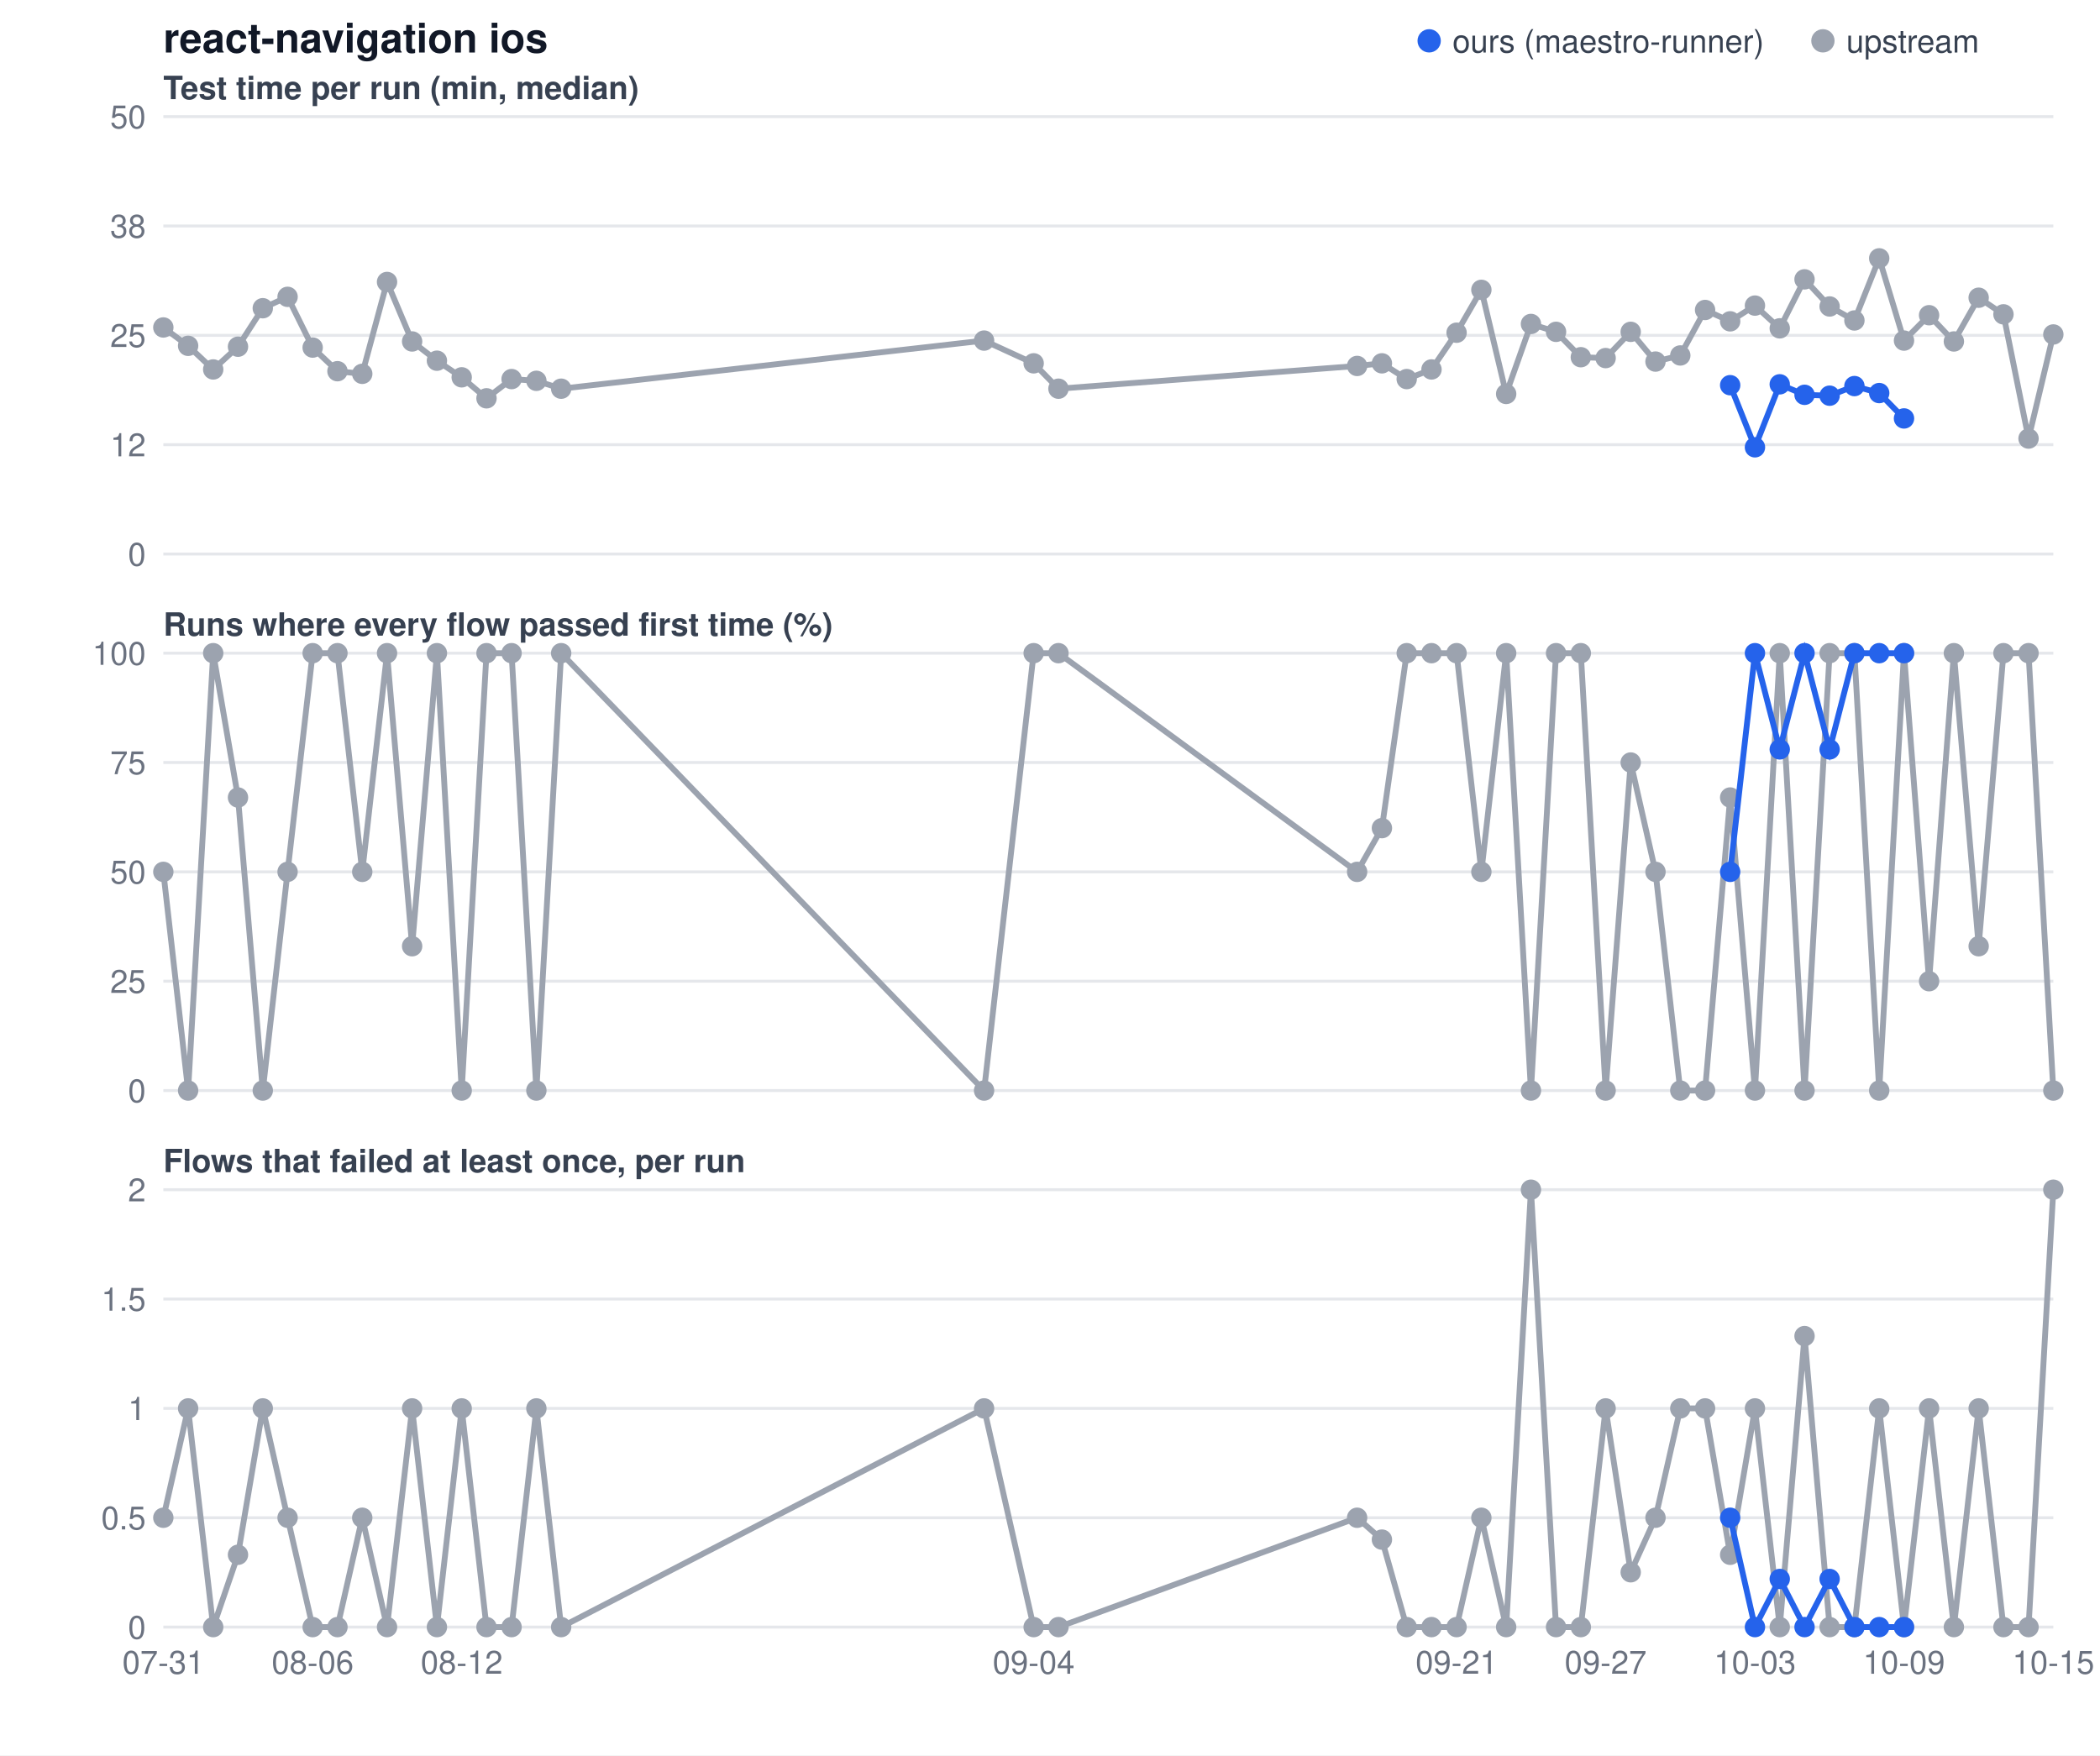
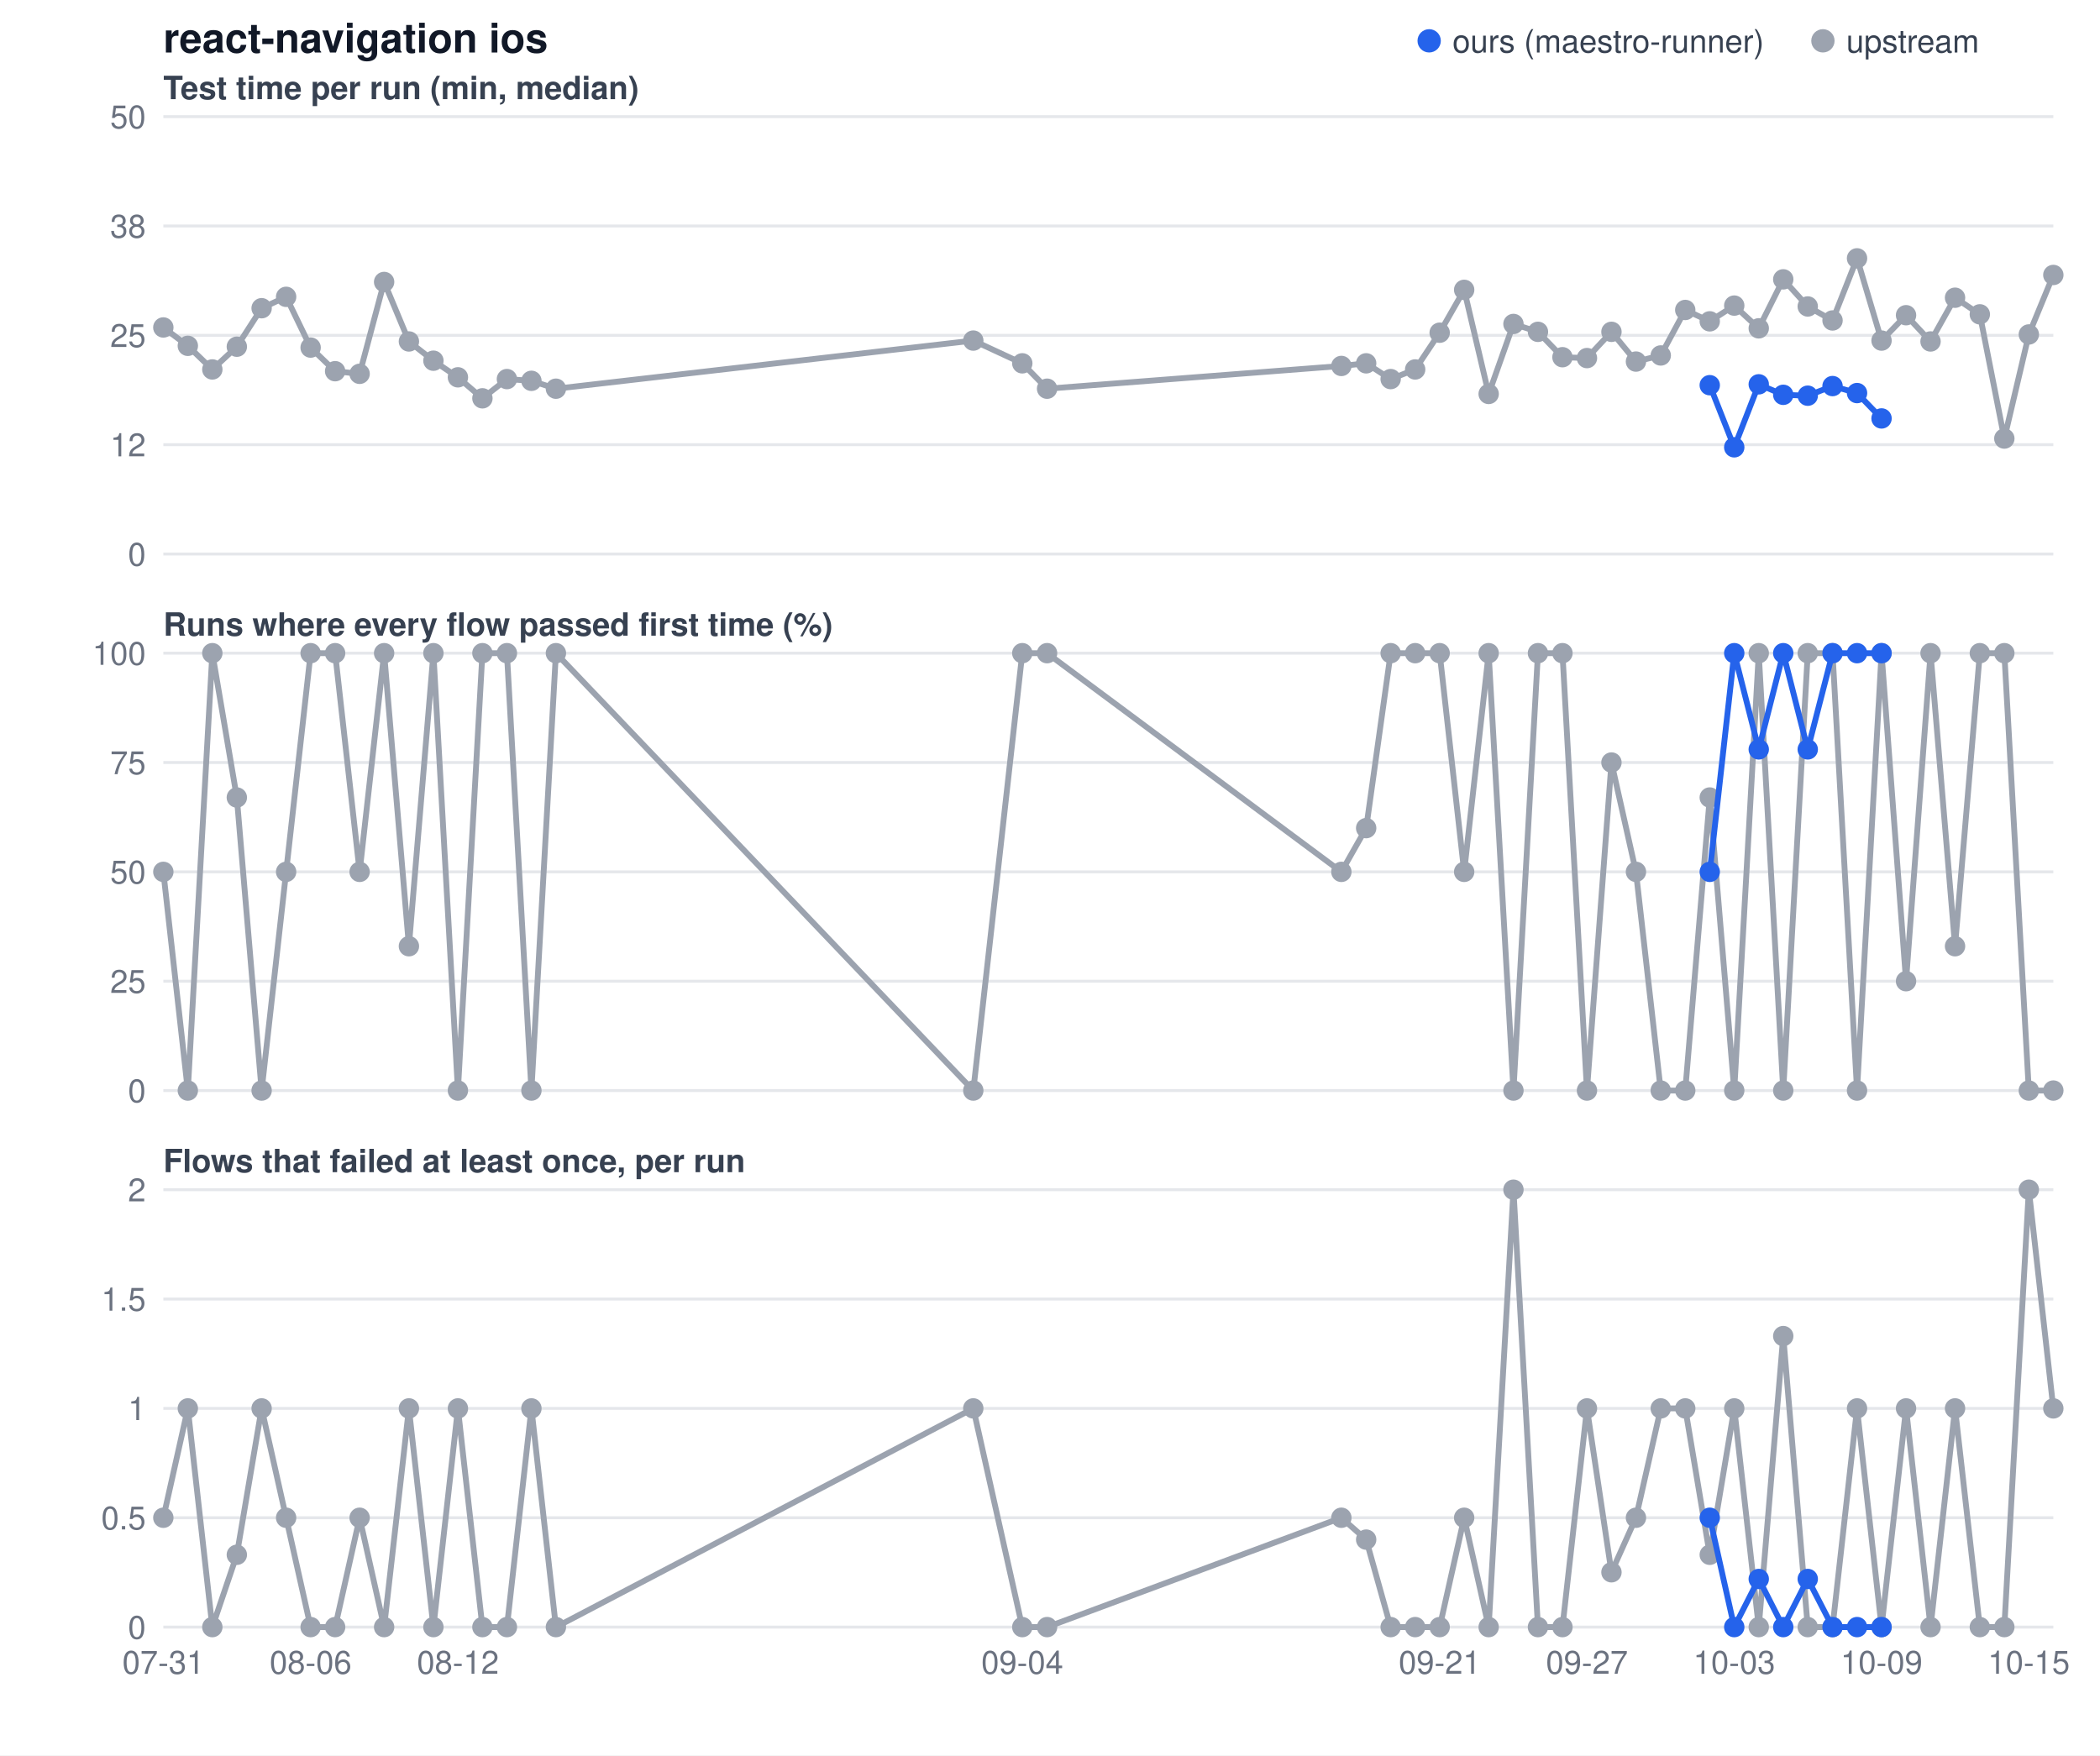
<svg xmlns="http://www.w3.org/2000/svg" width="720" height="602" font-family="-apple-system,Segoe UI,Helvetica,Arial,sans-serif" font-size="11">
  <rect width="100%" height="100%" fill="#ffffff" />
  <text x="56" y="18" font-size="14" font-weight="600" fill="#111827">react-navigation ios</text>
  <circle cx="490" cy="14" r="4" fill="#2563eb" />
  <text x="498" y="18" fill="#374151">ours (maestro-runner)</text>
  <circle cx="625" cy="14" r="4" fill="#9ca3af" />
  <text x="633" y="18" fill="#374151">upstream</text>
  <text x="56" y="34" fill="#374151" font-weight="600">Test time per run (min, median)</text>
  <line x1="56" x2="704" y1="190.0" y2="190.0" stroke="#e5e7eb" />
  <text x="50" y="194.0" text-anchor="end" fill="#6b7280">0</text>
  <line x1="56" x2="704" y1="152.5" y2="152.5" stroke="#e5e7eb" />
  <text x="50" y="156.5" text-anchor="end" fill="#6b7280">12</text>
  <line x1="56" x2="704" y1="115.0" y2="115.0" stroke="#e5e7eb" />
  <text x="50" y="119.0" text-anchor="end" fill="#6b7280">25</text>
  <line x1="56" x2="704" y1="77.5" y2="77.5" stroke="#e5e7eb" />
  <text x="50" y="81.5" text-anchor="end" fill="#6b7280">38</text>
  <line x1="56" x2="704" y1="40.0" y2="40.0" stroke="#e5e7eb" />
  <text x="50" y="44.0" text-anchor="end" fill="#6b7280">50</text>
-   <polyline fill="none" stroke="#9ca3af" stroke-width="2" points="56.0,112.3 64.5,118.6 73.1,126.7 81.6,118.9 90.1,105.7 98.6,101.8 107.2,119.2 115.7,127.3 124.2,128.2 132.7,96.7 141.3,117.1 149.8,123.7 158.3,129.4 166.8,136.6 175.4,130.0 183.9,130.6 192.4,133.3 337.4,116.8 354.4,124.6 362.9,133.3 465.3,125.5 473.8,124.6 482.3,130.0 490.8,126.7 499.4,114.1 507.9,99.4 516.4,135.1 524.9,111.1 533.5,113.8 542.0,122.5 550.5,122.8 559.1,113.8 567.6,124.0 576.1,121.9 584.6,106.3 593.2,110.2 601.7,104.8 610.2,112.6 618.7,95.8 627.3,105.1 635.8,109.9 644.3,88.6 652.8,116.8 661.4,108.1 669.9,117.1 678.4,102.1 686.9,107.8 695.5,150.4 704.0,114.7" />
+   <polyline fill="none" stroke="#9ca3af" stroke-width="2" points="56.0,112.3 64.4,118.6 72.8,126.7 81.2,118.9 89.7,105.7 98.1,101.8 106.5,119.2 114.9,127.3 123.3,128.2 131.7,96.7 140.2,117.1 148.6,123.7 157.0,129.4 165.4,136.6 173.8,130.0 182.2,130.6 190.6,133.3 333.7,116.8 350.5,124.6 359.0,133.3 459.9,125.5 468.4,124.6 476.8,130.0 485.2,126.7 493.6,114.1 502.0,99.4 510.4,135.1 518.9,111.1 527.3,113.8 535.7,122.5 544.1,122.8 552.5,113.8 560.9,124.0 569.4,121.9 577.8,106.3 586.2,110.2 594.6,104.8 603.0,112.6 611.4,95.8 619.8,105.1 628.3,109.9 636.7,88.6 645.1,116.8 653.5,108.1 661.9,117.1 670.3,102.1 678.8,107.8 687.2,150.4 695.6,114.7 704.0,94.3" />
  <circle cx="56.0" cy="112.3" r="3.5" fill="#9ca3af" />
-   <circle cx="64.5" cy="118.6" r="3.5" fill="#9ca3af" />
-   <circle cx="73.1" cy="126.7" r="3.5" fill="#9ca3af" />
-   <circle cx="81.6" cy="118.9" r="3.5" fill="#9ca3af" />
-   <circle cx="90.1" cy="105.7" r="3.5" fill="#9ca3af" />
-   <circle cx="98.6" cy="101.8" r="3.5" fill="#9ca3af" />
-   <circle cx="107.2" cy="119.2" r="3.5" fill="#9ca3af" />
-   <circle cx="115.7" cy="127.3" r="3.5" fill="#9ca3af" />
-   <circle cx="124.2" cy="128.2" r="3.5" fill="#9ca3af" />
-   <circle cx="132.7" cy="96.7" r="3.5" fill="#9ca3af" />
-   <circle cx="141.3" cy="117.1" r="3.5" fill="#9ca3af" />
-   <circle cx="149.8" cy="123.7" r="3.5" fill="#9ca3af" />
-   <circle cx="158.3" cy="129.4" r="3.5" fill="#9ca3af" />
-   <circle cx="166.8" cy="136.6" r="3.5" fill="#9ca3af" />
-   <circle cx="175.4" cy="130.0" r="3.5" fill="#9ca3af" />
-   <circle cx="183.9" cy="130.6" r="3.5" fill="#9ca3af" />
-   <circle cx="192.4" cy="133.3" r="3.5" fill="#9ca3af" />
-   <circle cx="337.4" cy="116.8" r="3.5" fill="#9ca3af" />
-   <circle cx="354.4" cy="124.6" r="3.5" fill="#9ca3af" />
-   <circle cx="362.9" cy="133.3" r="3.5" fill="#9ca3af" />
-   <circle cx="465.3" cy="125.5" r="3.5" fill="#9ca3af" />
-   <circle cx="473.8" cy="124.6" r="3.5" fill="#9ca3af" />
-   <circle cx="482.3" cy="130.0" r="3.5" fill="#9ca3af" />
-   <circle cx="490.8" cy="126.7" r="3.5" fill="#9ca3af" />
-   <circle cx="499.4" cy="114.1" r="3.5" fill="#9ca3af" />
-   <circle cx="507.9" cy="99.4" r="3.5" fill="#9ca3af" />
-   <circle cx="516.4" cy="135.1" r="3.5" fill="#9ca3af" />
-   <circle cx="524.9" cy="111.1" r="3.5" fill="#9ca3af" />
-   <circle cx="533.5" cy="113.8" r="3.5" fill="#9ca3af" />
-   <circle cx="542.0" cy="122.5" r="3.5" fill="#9ca3af" />
-   <circle cx="550.5" cy="122.8" r="3.5" fill="#9ca3af" />
-   <circle cx="559.1" cy="113.8" r="3.5" fill="#9ca3af" />
-   <circle cx="567.6" cy="124.0" r="3.5" fill="#9ca3af" />
-   <circle cx="576.1" cy="121.9" r="3.5" fill="#9ca3af" />
-   <circle cx="584.6" cy="106.3" r="3.5" fill="#9ca3af" />
-   <circle cx="593.2" cy="110.2" r="3.5" fill="#9ca3af" />
-   <circle cx="601.7" cy="104.8" r="3.5" fill="#9ca3af" />
-   <circle cx="610.2" cy="112.6" r="3.5" fill="#9ca3af" />
-   <circle cx="618.7" cy="95.8" r="3.5" fill="#9ca3af" />
-   <circle cx="627.3" cy="105.1" r="3.5" fill="#9ca3af" />
-   <circle cx="635.8" cy="109.9" r="3.5" fill="#9ca3af" />
-   <circle cx="644.3" cy="88.6" r="3.5" fill="#9ca3af" />
-   <circle cx="652.8" cy="116.8" r="3.5" fill="#9ca3af" />
-   <circle cx="661.4" cy="108.1" r="3.5" fill="#9ca3af" />
-   <circle cx="669.9" cy="117.1" r="3.5" fill="#9ca3af" />
-   <circle cx="678.4" cy="102.1" r="3.5" fill="#9ca3af" />
-   <circle cx="686.9" cy="107.8" r="3.5" fill="#9ca3af" />
-   <circle cx="695.5" cy="150.4" r="3.5" fill="#9ca3af" />
-   <circle cx="704.0" cy="114.7" r="3.5" fill="#9ca3af" />
-   <polyline fill="none" stroke="#2563eb" stroke-width="2" points="593.2,132.1 601.7,153.4 610.2,131.8 618.7,135.4 627.3,135.7 635.8,132.4 644.3,134.8 652.8,143.5" />
-   <circle cx="593.2" cy="132.1" r="3.5" fill="#2563eb" />
-   <circle cx="601.7" cy="153.4" r="3.5" fill="#2563eb" />
-   <circle cx="610.2" cy="131.8" r="3.5" fill="#2563eb" />
-   <circle cx="618.7" cy="135.4" r="3.5" fill="#2563eb" />
-   <circle cx="627.3" cy="135.7" r="3.5" fill="#2563eb" />
-   <circle cx="635.8" cy="132.4" r="3.5" fill="#2563eb" />
-   <circle cx="644.3" cy="134.8" r="3.5" fill="#2563eb" />
-   <circle cx="652.8" cy="143.5" r="3.5" fill="#2563eb" />
+   <circle cx="64.4" cy="118.6" r="3.5" fill="#9ca3af" />
+   <circle cx="72.8" cy="126.7" r="3.5" fill="#9ca3af" />
+   <circle cx="81.2" cy="118.9" r="3.5" fill="#9ca3af" />
+   <circle cx="89.7" cy="105.7" r="3.5" fill="#9ca3af" />
+   <circle cx="98.1" cy="101.8" r="3.5" fill="#9ca3af" />
+   <circle cx="106.5" cy="119.2" r="3.5" fill="#9ca3af" />
+   <circle cx="114.9" cy="127.3" r="3.5" fill="#9ca3af" />
+   <circle cx="123.3" cy="128.2" r="3.5" fill="#9ca3af" />
+   <circle cx="131.7" cy="96.7" r="3.5" fill="#9ca3af" />
+   <circle cx="140.2" cy="117.1" r="3.5" fill="#9ca3af" />
+   <circle cx="148.6" cy="123.7" r="3.5" fill="#9ca3af" />
+   <circle cx="157.0" cy="129.4" r="3.5" fill="#9ca3af" />
+   <circle cx="165.4" cy="136.6" r="3.5" fill="#9ca3af" />
+   <circle cx="173.8" cy="130.0" r="3.5" fill="#9ca3af" />
+   <circle cx="182.2" cy="130.6" r="3.5" fill="#9ca3af" />
+   <circle cx="190.6" cy="133.3" r="3.5" fill="#9ca3af" />
+   <circle cx="333.7" cy="116.8" r="3.5" fill="#9ca3af" />
+   <circle cx="350.5" cy="124.6" r="3.5" fill="#9ca3af" />
+   <circle cx="359.0" cy="133.3" r="3.5" fill="#9ca3af" />
+   <circle cx="459.9" cy="125.5" r="3.5" fill="#9ca3af" />
+   <circle cx="468.4" cy="124.6" r="3.5" fill="#9ca3af" />
+   <circle cx="476.8" cy="130.0" r="3.5" fill="#9ca3af" />
+   <circle cx="485.2" cy="126.7" r="3.5" fill="#9ca3af" />
+   <circle cx="493.6" cy="114.1" r="3.5" fill="#9ca3af" />
+   <circle cx="502.0" cy="99.4" r="3.5" fill="#9ca3af" />
+   <circle cx="510.4" cy="135.1" r="3.5" fill="#9ca3af" />
+   <circle cx="518.9" cy="111.1" r="3.5" fill="#9ca3af" />
+   <circle cx="527.3" cy="113.8" r="3.5" fill="#9ca3af" />
+   <circle cx="535.7" cy="122.5" r="3.5" fill="#9ca3af" />
+   <circle cx="544.1" cy="122.8" r="3.5" fill="#9ca3af" />
+   <circle cx="552.5" cy="113.8" r="3.5" fill="#9ca3af" />
+   <circle cx="560.9" cy="124.0" r="3.5" fill="#9ca3af" />
+   <circle cx="569.4" cy="121.9" r="3.5" fill="#9ca3af" />
+   <circle cx="577.8" cy="106.3" r="3.5" fill="#9ca3af" />
+   <circle cx="586.2" cy="110.2" r="3.5" fill="#9ca3af" />
+   <circle cx="594.6" cy="104.8" r="3.5" fill="#9ca3af" />
+   <circle cx="603.0" cy="112.6" r="3.5" fill="#9ca3af" />
+   <circle cx="611.4" cy="95.8" r="3.5" fill="#9ca3af" />
+   <circle cx="619.8" cy="105.1" r="3.5" fill="#9ca3af" />
+   <circle cx="628.3" cy="109.9" r="3.5" fill="#9ca3af" />
+   <circle cx="636.7" cy="88.6" r="3.5" fill="#9ca3af" />
+   <circle cx="645.1" cy="116.8" r="3.5" fill="#9ca3af" />
+   <circle cx="653.5" cy="108.1" r="3.5" fill="#9ca3af" />
+   <circle cx="661.9" cy="117.1" r="3.5" fill="#9ca3af" />
+   <circle cx="670.3" cy="102.1" r="3.5" fill="#9ca3af" />
+   <circle cx="678.8" cy="107.8" r="3.5" fill="#9ca3af" />
+   <circle cx="687.2" cy="150.4" r="3.5" fill="#9ca3af" />
+   <circle cx="695.6" cy="114.7" r="3.5" fill="#9ca3af" />
+   <circle cx="704.0" cy="94.3" r="3.5" fill="#9ca3af" />
+   <polyline fill="none" stroke="#2563eb" stroke-width="2" points="586.2,132.1 594.6,153.4 603.0,131.8 611.4,135.4 619.8,135.7 628.3,132.4 636.7,134.8 645.1,143.5" />
+   <circle cx="586.2" cy="132.1" r="3.5" fill="#2563eb" />
+   <circle cx="594.6" cy="153.4" r="3.5" fill="#2563eb" />
+   <circle cx="603.0" cy="131.8" r="3.5" fill="#2563eb" />
+   <circle cx="611.4" cy="135.4" r="3.5" fill="#2563eb" />
+   <circle cx="619.8" cy="135.7" r="3.5" fill="#2563eb" />
+   <circle cx="628.3" cy="132.4" r="3.5" fill="#2563eb" />
+   <circle cx="636.7" cy="134.8" r="3.5" fill="#2563eb" />
+   <circle cx="645.1" cy="143.5" r="3.5" fill="#2563eb" />
  <text x="56" y="218" fill="#374151" font-weight="600">Runs where every flow passed first time (%)</text>
  <line x1="56" x2="704" y1="374.0" y2="374.0" stroke="#e5e7eb" />
  <text x="50" y="378.0" text-anchor="end" fill="#6b7280">0</text>
  <line x1="56" x2="704" y1="336.5" y2="336.5" stroke="#e5e7eb" />
  <text x="50" y="340.5" text-anchor="end" fill="#6b7280">25</text>
  <line x1="56" x2="704" y1="299.0" y2="299.0" stroke="#e5e7eb" />
  <text x="50" y="303.0" text-anchor="end" fill="#6b7280">50</text>
  <line x1="56" x2="704" y1="261.5" y2="261.5" stroke="#e5e7eb" />
  <text x="50" y="265.5" text-anchor="end" fill="#6b7280">75</text>
  <line x1="56" x2="704" y1="224.0" y2="224.0" stroke="#e5e7eb" />
  <text x="50" y="228.0" text-anchor="end" fill="#6b7280">100</text>
-   <polyline fill="none" stroke="#9ca3af" stroke-width="2" points="56.0,299.0 64.5,374.0 73.1,224.0 81.6,273.5 90.1,374.0 98.6,299.0 107.2,224.0 115.7,224.0 124.2,299.0 132.7,224.0 141.3,324.5 149.8,224.0 158.3,374.0 166.8,224.0 175.4,224.0 183.9,374.0 192.4,224.0 337.4,374.0 354.4,224.0 362.9,224.0 465.3,299.0 473.8,284.0 482.3,224.0 490.8,224.0 499.4,224.0 507.9,299.0 516.4,224.0 524.9,374.0 533.5,224.0 542.0,224.0 550.5,374.0 559.1,261.5 567.6,299.0 576.1,374.0 584.6,374.0 593.2,273.5 601.7,374.0 610.2,224.0 618.7,374.0 627.3,224.0 635.8,224.0 644.3,374.0 652.8,224.0 661.4,336.5 669.9,224.0 678.4,324.5 686.9,224.0 695.5,224.0 704.0,374.0" />
+   <polyline fill="none" stroke="#9ca3af" stroke-width="2" points="56.0,299.0 64.4,374.0 72.8,224.0 81.2,273.5 89.7,374.0 98.1,299.0 106.5,224.0 114.9,224.0 123.3,299.0 131.7,224.0 140.2,324.5 148.6,224.0 157.0,374.0 165.4,224.0 173.8,224.0 182.2,374.0 190.6,224.0 333.7,374.0 350.5,224.0 359.0,224.0 459.9,299.0 468.4,284.0 476.8,224.0 485.2,224.0 493.6,224.0 502.0,299.0 510.4,224.0 518.9,374.0 527.3,224.0 535.7,224.0 544.1,374.0 552.5,261.5 560.9,299.0 569.4,374.0 577.8,374.0 586.2,273.5 594.6,374.0 603.0,224.0 611.4,374.0 619.8,224.0 628.3,224.0 636.7,374.0 645.1,224.0 653.5,336.5 661.9,224.0 670.3,324.5 678.8,224.0 687.2,224.0 695.6,374.0 704.0,374.0" />
  <circle cx="56.0" cy="299.0" r="3.5" fill="#9ca3af" />
-   <circle cx="64.5" cy="374.0" r="3.5" fill="#9ca3af" />
-   <circle cx="73.1" cy="224.0" r="3.5" fill="#9ca3af" />
-   <circle cx="81.6" cy="273.5" r="3.5" fill="#9ca3af" />
-   <circle cx="90.1" cy="374.0" r="3.5" fill="#9ca3af" />
-   <circle cx="98.6" cy="299.0" r="3.5" fill="#9ca3af" />
-   <circle cx="107.2" cy="224.0" r="3.5" fill="#9ca3af" />
-   <circle cx="115.7" cy="224.0" r="3.5" fill="#9ca3af" />
-   <circle cx="124.2" cy="299.0" r="3.5" fill="#9ca3af" />
-   <circle cx="132.7" cy="224.0" r="3.5" fill="#9ca3af" />
-   <circle cx="141.3" cy="324.5" r="3.5" fill="#9ca3af" />
-   <circle cx="149.8" cy="224.0" r="3.5" fill="#9ca3af" />
-   <circle cx="158.3" cy="374.0" r="3.5" fill="#9ca3af" />
-   <circle cx="166.8" cy="224.0" r="3.5" fill="#9ca3af" />
-   <circle cx="175.4" cy="224.0" r="3.5" fill="#9ca3af" />
-   <circle cx="183.9" cy="374.0" r="3.5" fill="#9ca3af" />
-   <circle cx="192.4" cy="224.0" r="3.5" fill="#9ca3af" />
-   <circle cx="337.4" cy="374.0" r="3.5" fill="#9ca3af" />
-   <circle cx="354.4" cy="224.0" r="3.5" fill="#9ca3af" />
-   <circle cx="362.9" cy="224.0" r="3.5" fill="#9ca3af" />
-   <circle cx="465.3" cy="299.0" r="3.5" fill="#9ca3af" />
-   <circle cx="473.8" cy="284.0" r="3.5" fill="#9ca3af" />
-   <circle cx="482.3" cy="224.0" r="3.5" fill="#9ca3af" />
-   <circle cx="490.8" cy="224.0" r="3.5" fill="#9ca3af" />
-   <circle cx="499.4" cy="224.0" r="3.5" fill="#9ca3af" />
-   <circle cx="507.9" cy="299.0" r="3.5" fill="#9ca3af" />
-   <circle cx="516.4" cy="224.0" r="3.5" fill="#9ca3af" />
-   <circle cx="524.9" cy="374.0" r="3.5" fill="#9ca3af" />
-   <circle cx="533.5" cy="224.0" r="3.5" fill="#9ca3af" />
-   <circle cx="542.0" cy="224.0" r="3.5" fill="#9ca3af" />
-   <circle cx="550.5" cy="374.0" r="3.5" fill="#9ca3af" />
-   <circle cx="559.1" cy="261.5" r="3.5" fill="#9ca3af" />
-   <circle cx="567.6" cy="299.0" r="3.5" fill="#9ca3af" />
-   <circle cx="576.1" cy="374.0" r="3.5" fill="#9ca3af" />
-   <circle cx="584.6" cy="374.0" r="3.5" fill="#9ca3af" />
-   <circle cx="593.2" cy="273.5" r="3.5" fill="#9ca3af" />
-   <circle cx="601.7" cy="374.0" r="3.5" fill="#9ca3af" />
-   <circle cx="610.2" cy="224.0" r="3.5" fill="#9ca3af" />
-   <circle cx="618.7" cy="374.0" r="3.5" fill="#9ca3af" />
-   <circle cx="627.3" cy="224.0" r="3.5" fill="#9ca3af" />
-   <circle cx="635.8" cy="224.0" r="3.5" fill="#9ca3af" />
-   <circle cx="644.3" cy="374.0" r="3.5" fill="#9ca3af" />
-   <circle cx="652.8" cy="224.0" r="3.5" fill="#9ca3af" />
-   <circle cx="661.4" cy="336.5" r="3.5" fill="#9ca3af" />
-   <circle cx="669.9" cy="224.0" r="3.5" fill="#9ca3af" />
-   <circle cx="678.4" cy="324.5" r="3.5" fill="#9ca3af" />
-   <circle cx="686.9" cy="224.0" r="3.5" fill="#9ca3af" />
-   <circle cx="695.5" cy="224.0" r="3.5" fill="#9ca3af" />
+   <circle cx="64.4" cy="374.0" r="3.5" fill="#9ca3af" />
+   <circle cx="72.8" cy="224.0" r="3.5" fill="#9ca3af" />
+   <circle cx="81.2" cy="273.5" r="3.5" fill="#9ca3af" />
+   <circle cx="89.7" cy="374.0" r="3.5" fill="#9ca3af" />
+   <circle cx="98.1" cy="299.0" r="3.5" fill="#9ca3af" />
+   <circle cx="106.5" cy="224.0" r="3.5" fill="#9ca3af" />
+   <circle cx="114.9" cy="224.0" r="3.5" fill="#9ca3af" />
+   <circle cx="123.3" cy="299.0" r="3.5" fill="#9ca3af" />
+   <circle cx="131.7" cy="224.0" r="3.5" fill="#9ca3af" />
+   <circle cx="140.2" cy="324.5" r="3.5" fill="#9ca3af" />
+   <circle cx="148.6" cy="224.0" r="3.5" fill="#9ca3af" />
+   <circle cx="157.0" cy="374.0" r="3.5" fill="#9ca3af" />
+   <circle cx="165.4" cy="224.0" r="3.5" fill="#9ca3af" />
+   <circle cx="173.8" cy="224.0" r="3.5" fill="#9ca3af" />
+   <circle cx="182.2" cy="374.0" r="3.5" fill="#9ca3af" />
+   <circle cx="190.6" cy="224.0" r="3.5" fill="#9ca3af" />
+   <circle cx="333.7" cy="374.0" r="3.5" fill="#9ca3af" />
+   <circle cx="350.5" cy="224.0" r="3.5" fill="#9ca3af" />
+   <circle cx="359.0" cy="224.0" r="3.5" fill="#9ca3af" />
+   <circle cx="459.9" cy="299.0" r="3.5" fill="#9ca3af" />
+   <circle cx="468.4" cy="284.0" r="3.5" fill="#9ca3af" />
+   <circle cx="476.8" cy="224.0" r="3.5" fill="#9ca3af" />
+   <circle cx="485.2" cy="224.0" r="3.5" fill="#9ca3af" />
+   <circle cx="493.6" cy="224.0" r="3.5" fill="#9ca3af" />
+   <circle cx="502.0" cy="299.0" r="3.5" fill="#9ca3af" />
+   <circle cx="510.4" cy="224.0" r="3.5" fill="#9ca3af" />
+   <circle cx="518.9" cy="374.0" r="3.5" fill="#9ca3af" />
+   <circle cx="527.3" cy="224.0" r="3.5" fill="#9ca3af" />
+   <circle cx="535.7" cy="224.0" r="3.5" fill="#9ca3af" />
+   <circle cx="544.1" cy="374.0" r="3.5" fill="#9ca3af" />
+   <circle cx="552.5" cy="261.5" r="3.5" fill="#9ca3af" />
+   <circle cx="560.9" cy="299.0" r="3.5" fill="#9ca3af" />
+   <circle cx="569.4" cy="374.0" r="3.5" fill="#9ca3af" />
+   <circle cx="577.8" cy="374.0" r="3.5" fill="#9ca3af" />
+   <circle cx="586.2" cy="273.5" r="3.5" fill="#9ca3af" />
+   <circle cx="594.6" cy="374.0" r="3.5" fill="#9ca3af" />
+   <circle cx="603.0" cy="224.0" r="3.5" fill="#9ca3af" />
+   <circle cx="611.4" cy="374.0" r="3.5" fill="#9ca3af" />
+   <circle cx="619.8" cy="224.0" r="3.5" fill="#9ca3af" />
+   <circle cx="628.3" cy="224.0" r="3.5" fill="#9ca3af" />
+   <circle cx="636.7" cy="374.0" r="3.5" fill="#9ca3af" />
+   <circle cx="645.1" cy="224.0" r="3.5" fill="#9ca3af" />
+   <circle cx="653.5" cy="336.5" r="3.5" fill="#9ca3af" />
+   <circle cx="661.9" cy="224.0" r="3.5" fill="#9ca3af" />
+   <circle cx="670.3" cy="324.5" r="3.5" fill="#9ca3af" />
+   <circle cx="678.8" cy="224.0" r="3.5" fill="#9ca3af" />
+   <circle cx="687.2" cy="224.0" r="3.5" fill="#9ca3af" />
+   <circle cx="695.6" cy="374.0" r="3.5" fill="#9ca3af" />
  <circle cx="704.0" cy="374.0" r="3.5" fill="#9ca3af" />
-   <polyline fill="none" stroke="#2563eb" stroke-width="2" points="593.2,299.0 601.7,224.0 610.2,257.0 618.7,224.0 627.3,257.0 635.8,224.0 644.3,224.0 652.8,224.0" />
-   <circle cx="593.2" cy="299.0" r="3.5" fill="#2563eb" />
-   <circle cx="601.7" cy="224.0" r="3.5" fill="#2563eb" />
-   <circle cx="610.2" cy="257.0" r="3.5" fill="#2563eb" />
-   <circle cx="618.7" cy="224.0" r="3.5" fill="#2563eb" />
-   <circle cx="627.3" cy="257.0" r="3.5" fill="#2563eb" />
-   <circle cx="635.8" cy="224.0" r="3.5" fill="#2563eb" />
-   <circle cx="644.3" cy="224.0" r="3.5" fill="#2563eb" />
-   <circle cx="652.8" cy="224.0" r="3.5" fill="#2563eb" />
+   <polyline fill="none" stroke="#2563eb" stroke-width="2" points="586.2,299.0 594.6,224.0 603.0,257.0 611.4,224.0 619.8,257.0 628.3,224.0 636.7,224.0 645.1,224.0" />
+   <circle cx="586.2" cy="299.0" r="3.5" fill="#2563eb" />
+   <circle cx="594.6" cy="224.0" r="3.5" fill="#2563eb" />
+   <circle cx="603.0" cy="257.0" r="3.5" fill="#2563eb" />
+   <circle cx="611.4" cy="224.0" r="3.5" fill="#2563eb" />
+   <circle cx="619.8" cy="257.0" r="3.5" fill="#2563eb" />
+   <circle cx="628.3" cy="224.0" r="3.5" fill="#2563eb" />
+   <circle cx="636.7" cy="224.0" r="3.5" fill="#2563eb" />
+   <circle cx="645.1" cy="224.0" r="3.5" fill="#2563eb" />
  <text x="56" y="402" fill="#374151" font-weight="600">Flows that failed at least once, per run</text>
  <line x1="56" x2="704" y1="558.0" y2="558.0" stroke="#e5e7eb" />
  <text x="50" y="562.0" text-anchor="end" fill="#6b7280">0</text>
  <line x1="56" x2="704" y1="520.5" y2="520.5" stroke="#e5e7eb" />
  <text x="50" y="524.5" text-anchor="end" fill="#6b7280">0.5</text>
  <line x1="56" x2="704" y1="483.0" y2="483.0" stroke="#e5e7eb" />
  <text x="50" y="487.0" text-anchor="end" fill="#6b7280">1</text>
  <line x1="56" x2="704" y1="445.5" y2="445.5" stroke="#e5e7eb" />
  <text x="50" y="449.5" text-anchor="end" fill="#6b7280">1.5</text>
  <line x1="56" x2="704" y1="408.0" y2="408.0" stroke="#e5e7eb" />
  <text x="50" y="412.0" text-anchor="end" fill="#6b7280">2</text>
-   <polyline fill="none" stroke="#9ca3af" stroke-width="2" points="56.0,520.5 64.5,483.0 73.1,558.0 81.6,533.2 90.1,483.0 98.6,520.5 107.2,558.0 115.7,558.0 124.2,520.5 132.7,558.0 141.3,483.0 149.8,558.0 158.3,483.0 166.8,558.0 175.4,558.0 183.9,483.0 192.4,558.0 337.4,483.0 354.4,558.0 362.9,558.0 465.3,520.5 473.8,528.0 482.3,558.0 490.8,558.0 499.4,558.0 507.9,520.5 516.4,558.0 524.9,408.0 533.5,558.0 542.0,558.0 550.5,483.0 559.1,539.2 567.6,520.5 576.1,483.0 584.6,483.0 593.2,533.2 601.7,483.0 610.2,558.0 618.7,458.2 627.3,558.0 635.8,558.0 644.3,483.0 652.8,558.0 661.4,483.0 669.9,558.0 678.4,483.0 686.9,558.0 695.5,558.0 704.0,408.0" />
+   <polyline fill="none" stroke="#9ca3af" stroke-width="2" points="56.0,520.5 64.4,483.0 72.8,558.0 81.2,533.2 89.7,483.0 98.1,520.5 106.5,558.0 114.9,558.0 123.3,520.5 131.7,558.0 140.2,483.0 148.6,558.0 157.0,483.0 165.4,558.0 173.8,558.0 182.2,483.0 190.6,558.0 333.7,483.0 350.5,558.0 359.0,558.0 459.9,520.5 468.4,528.0 476.8,558.0 485.2,558.0 493.6,558.0 502.0,520.5 510.4,558.0 518.9,408.0 527.3,558.0 535.7,558.0 544.1,483.0 552.5,539.2 560.9,520.5 569.4,483.0 577.8,483.0 586.2,533.2 594.6,483.0 603.0,558.0 611.4,458.2 619.8,558.0 628.3,558.0 636.7,483.0 645.1,558.0 653.5,483.0 661.9,558.0 670.3,483.0 678.8,558.0 687.2,558.0 695.6,408.0 704.0,483.0" />
  <circle cx="56.0" cy="520.5" r="3.5" fill="#9ca3af" />
-   <circle cx="64.5" cy="483.0" r="3.5" fill="#9ca3af" />
-   <circle cx="73.1" cy="558.0" r="3.5" fill="#9ca3af" />
-   <circle cx="81.6" cy="533.2" r="3.5" fill="#9ca3af" />
-   <circle cx="90.1" cy="483.0" r="3.5" fill="#9ca3af" />
-   <circle cx="98.6" cy="520.5" r="3.5" fill="#9ca3af" />
-   <circle cx="107.2" cy="558.0" r="3.5" fill="#9ca3af" />
-   <circle cx="115.7" cy="558.0" r="3.5" fill="#9ca3af" />
-   <circle cx="124.2" cy="520.5" r="3.5" fill="#9ca3af" />
-   <circle cx="132.7" cy="558.0" r="3.5" fill="#9ca3af" />
-   <circle cx="141.3" cy="483.0" r="3.5" fill="#9ca3af" />
-   <circle cx="149.8" cy="558.0" r="3.5" fill="#9ca3af" />
-   <circle cx="158.3" cy="483.0" r="3.5" fill="#9ca3af" />
-   <circle cx="166.8" cy="558.0" r="3.5" fill="#9ca3af" />
-   <circle cx="175.4" cy="558.0" r="3.5" fill="#9ca3af" />
-   <circle cx="183.9" cy="483.0" r="3.5" fill="#9ca3af" />
-   <circle cx="192.4" cy="558.0" r="3.5" fill="#9ca3af" />
-   <circle cx="337.4" cy="483.0" r="3.5" fill="#9ca3af" />
-   <circle cx="354.4" cy="558.0" r="3.5" fill="#9ca3af" />
-   <circle cx="362.9" cy="558.0" r="3.5" fill="#9ca3af" />
-   <circle cx="465.3" cy="520.5" r="3.5" fill="#9ca3af" />
-   <circle cx="473.8" cy="528.0" r="3.5" fill="#9ca3af" />
-   <circle cx="482.3" cy="558.0" r="3.5" fill="#9ca3af" />
-   <circle cx="490.8" cy="558.0" r="3.5" fill="#9ca3af" />
-   <circle cx="499.4" cy="558.0" r="3.5" fill="#9ca3af" />
-   <circle cx="507.9" cy="520.5" r="3.5" fill="#9ca3af" />
-   <circle cx="516.4" cy="558.0" r="3.5" fill="#9ca3af" />
-   <circle cx="524.9" cy="408.0" r="3.5" fill="#9ca3af" />
-   <circle cx="533.5" cy="558.0" r="3.5" fill="#9ca3af" />
-   <circle cx="542.0" cy="558.0" r="3.5" fill="#9ca3af" />
-   <circle cx="550.5" cy="483.0" r="3.5" fill="#9ca3af" />
-   <circle cx="559.1" cy="539.2" r="3.5" fill="#9ca3af" />
-   <circle cx="567.6" cy="520.5" r="3.5" fill="#9ca3af" />
-   <circle cx="576.1" cy="483.0" r="3.5" fill="#9ca3af" />
-   <circle cx="584.6" cy="483.0" r="3.5" fill="#9ca3af" />
-   <circle cx="593.2" cy="533.2" r="3.5" fill="#9ca3af" />
-   <circle cx="601.7" cy="483.0" r="3.5" fill="#9ca3af" />
-   <circle cx="610.2" cy="558.0" r="3.5" fill="#9ca3af" />
-   <circle cx="618.7" cy="458.2" r="3.5" fill="#9ca3af" />
-   <circle cx="627.3" cy="558.0" r="3.5" fill="#9ca3af" />
-   <circle cx="635.8" cy="558.0" r="3.5" fill="#9ca3af" />
-   <circle cx="644.3" cy="483.0" r="3.5" fill="#9ca3af" />
-   <circle cx="652.8" cy="558.0" r="3.5" fill="#9ca3af" />
-   <circle cx="661.4" cy="483.0" r="3.5" fill="#9ca3af" />
-   <circle cx="669.9" cy="558.0" r="3.5" fill="#9ca3af" />
-   <circle cx="678.4" cy="483.0" r="3.5" fill="#9ca3af" />
-   <circle cx="686.9" cy="558.0" r="3.5" fill="#9ca3af" />
-   <circle cx="695.5" cy="558.0" r="3.5" fill="#9ca3af" />
-   <circle cx="704.0" cy="408.0" r="3.5" fill="#9ca3af" />
-   <polyline fill="none" stroke="#2563eb" stroke-width="2" points="593.2,520.5 601.7,558.0 610.2,541.5 618.7,558.0 627.3,541.5 635.8,558.0 644.3,558.0 652.8,558.0" />
-   <circle cx="593.2" cy="520.5" r="3.5" fill="#2563eb" />
-   <circle cx="601.7" cy="558.0" r="3.5" fill="#2563eb" />
-   <circle cx="610.2" cy="541.5" r="3.5" fill="#2563eb" />
-   <circle cx="618.7" cy="558.0" r="3.5" fill="#2563eb" />
-   <circle cx="627.3" cy="541.5" r="3.5" fill="#2563eb" />
-   <circle cx="635.8" cy="558.0" r="3.5" fill="#2563eb" />
-   <circle cx="644.3" cy="558.0" r="3.5" fill="#2563eb" />
-   <circle cx="652.8" cy="558.0" r="3.5" fill="#2563eb" />
+   <circle cx="64.4" cy="483.0" r="3.5" fill="#9ca3af" />
+   <circle cx="72.8" cy="558.0" r="3.5" fill="#9ca3af" />
+   <circle cx="81.2" cy="533.2" r="3.5" fill="#9ca3af" />
+   <circle cx="89.7" cy="483.0" r="3.5" fill="#9ca3af" />
+   <circle cx="98.1" cy="520.5" r="3.5" fill="#9ca3af" />
+   <circle cx="106.5" cy="558.0" r="3.5" fill="#9ca3af" />
+   <circle cx="114.9" cy="558.0" r="3.5" fill="#9ca3af" />
+   <circle cx="123.3" cy="520.5" r="3.5" fill="#9ca3af" />
+   <circle cx="131.7" cy="558.0" r="3.5" fill="#9ca3af" />
+   <circle cx="140.2" cy="483.0" r="3.5" fill="#9ca3af" />
+   <circle cx="148.6" cy="558.0" r="3.5" fill="#9ca3af" />
+   <circle cx="157.0" cy="483.0" r="3.5" fill="#9ca3af" />
+   <circle cx="165.4" cy="558.0" r="3.5" fill="#9ca3af" />
+   <circle cx="173.8" cy="558.0" r="3.5" fill="#9ca3af" />
+   <circle cx="182.2" cy="483.0" r="3.5" fill="#9ca3af" />
+   <circle cx="190.6" cy="558.0" r="3.5" fill="#9ca3af" />
+   <circle cx="333.7" cy="483.0" r="3.5" fill="#9ca3af" />
+   <circle cx="350.5" cy="558.0" r="3.5" fill="#9ca3af" />
+   <circle cx="359.0" cy="558.0" r="3.5" fill="#9ca3af" />
+   <circle cx="459.9" cy="520.5" r="3.5" fill="#9ca3af" />
+   <circle cx="468.4" cy="528.0" r="3.5" fill="#9ca3af" />
+   <circle cx="476.8" cy="558.0" r="3.5" fill="#9ca3af" />
+   <circle cx="485.2" cy="558.0" r="3.5" fill="#9ca3af" />
+   <circle cx="493.6" cy="558.0" r="3.5" fill="#9ca3af" />
+   <circle cx="502.0" cy="520.5" r="3.5" fill="#9ca3af" />
+   <circle cx="510.4" cy="558.0" r="3.5" fill="#9ca3af" />
+   <circle cx="518.9" cy="408.0" r="3.5" fill="#9ca3af" />
+   <circle cx="527.3" cy="558.0" r="3.5" fill="#9ca3af" />
+   <circle cx="535.7" cy="558.0" r="3.5" fill="#9ca3af" />
+   <circle cx="544.1" cy="483.0" r="3.5" fill="#9ca3af" />
+   <circle cx="552.5" cy="539.2" r="3.5" fill="#9ca3af" />
+   <circle cx="560.9" cy="520.5" r="3.5" fill="#9ca3af" />
+   <circle cx="569.4" cy="483.0" r="3.5" fill="#9ca3af" />
+   <circle cx="577.8" cy="483.0" r="3.5" fill="#9ca3af" />
+   <circle cx="586.2" cy="533.2" r="3.5" fill="#9ca3af" />
+   <circle cx="594.6" cy="483.0" r="3.5" fill="#9ca3af" />
+   <circle cx="603.0" cy="558.0" r="3.5" fill="#9ca3af" />
+   <circle cx="611.4" cy="458.2" r="3.5" fill="#9ca3af" />
+   <circle cx="619.8" cy="558.0" r="3.5" fill="#9ca3af" />
+   <circle cx="628.3" cy="558.0" r="3.5" fill="#9ca3af" />
+   <circle cx="636.7" cy="483.0" r="3.5" fill="#9ca3af" />
+   <circle cx="645.1" cy="558.0" r="3.5" fill="#9ca3af" />
+   <circle cx="653.5" cy="483.0" r="3.5" fill="#9ca3af" />
+   <circle cx="661.9" cy="558.0" r="3.5" fill="#9ca3af" />
+   <circle cx="670.3" cy="483.0" r="3.5" fill="#9ca3af" />
+   <circle cx="678.8" cy="558.0" r="3.5" fill="#9ca3af" />
+   <circle cx="687.2" cy="558.0" r="3.5" fill="#9ca3af" />
+   <circle cx="695.6" cy="408.0" r="3.5" fill="#9ca3af" />
+   <circle cx="704.0" cy="483.0" r="3.5" fill="#9ca3af" />
+   <polyline fill="none" stroke="#2563eb" stroke-width="2" points="586.2,520.5 594.6,558.0 603.0,541.5 611.4,558.0 619.8,541.5 628.3,558.0 636.7,558.0 645.1,558.0" />
+   <circle cx="586.2" cy="520.5" r="3.5" fill="#2563eb" />
+   <circle cx="594.6" cy="558.0" r="3.5" fill="#2563eb" />
+   <circle cx="603.0" cy="541.5" r="3.5" fill="#2563eb" />
+   <circle cx="611.4" cy="558.0" r="3.5" fill="#2563eb" />
+   <circle cx="619.8" cy="541.5" r="3.5" fill="#2563eb" />
+   <circle cx="628.3" cy="558.0" r="3.5" fill="#2563eb" />
+   <circle cx="636.7" cy="558.0" r="3.5" fill="#2563eb" />
+   <circle cx="645.1" cy="558.0" r="3.5" fill="#2563eb" />
  <text x="56.0" y="574" text-anchor="middle" fill="#6b7280">07-31</text>
-   <text x="107.2" y="574" text-anchor="middle" fill="#6b7280">08-06</text>
-   <text x="158.3" y="574" text-anchor="middle" fill="#6b7280">08-12</text>
-   <text x="354.4" y="574" text-anchor="middle" fill="#6b7280">09-04</text>
-   <text x="499.4" y="574" text-anchor="middle" fill="#6b7280">09-21</text>
-   <text x="550.5" y="574" text-anchor="middle" fill="#6b7280">09-27</text>
-   <text x="601.7" y="574" text-anchor="middle" fill="#6b7280">10-03</text>
-   <text x="652.8" y="574" text-anchor="middle" fill="#6b7280">10-09</text>
-   <text x="704.0" y="574" text-anchor="middle" fill="#6b7280">10-15</text>
+   <text x="106.5" y="574" text-anchor="middle" fill="#6b7280">08-06</text>
+   <text x="157.0" y="574" text-anchor="middle" fill="#6b7280">08-12</text>
+   <text x="350.5" y="574" text-anchor="middle" fill="#6b7280">09-04</text>
+   <text x="493.6" y="574" text-anchor="middle" fill="#6b7280">09-21</text>
+   <text x="544.1" y="574" text-anchor="middle" fill="#6b7280">09-27</text>
+   <text x="594.6" y="574" text-anchor="middle" fill="#6b7280">10-03</text>
+   <text x="645.1" y="574" text-anchor="middle" fill="#6b7280">10-09</text>
+   <text x="695.6" y="574" text-anchor="middle" fill="#6b7280">10-15</text>
</svg>
